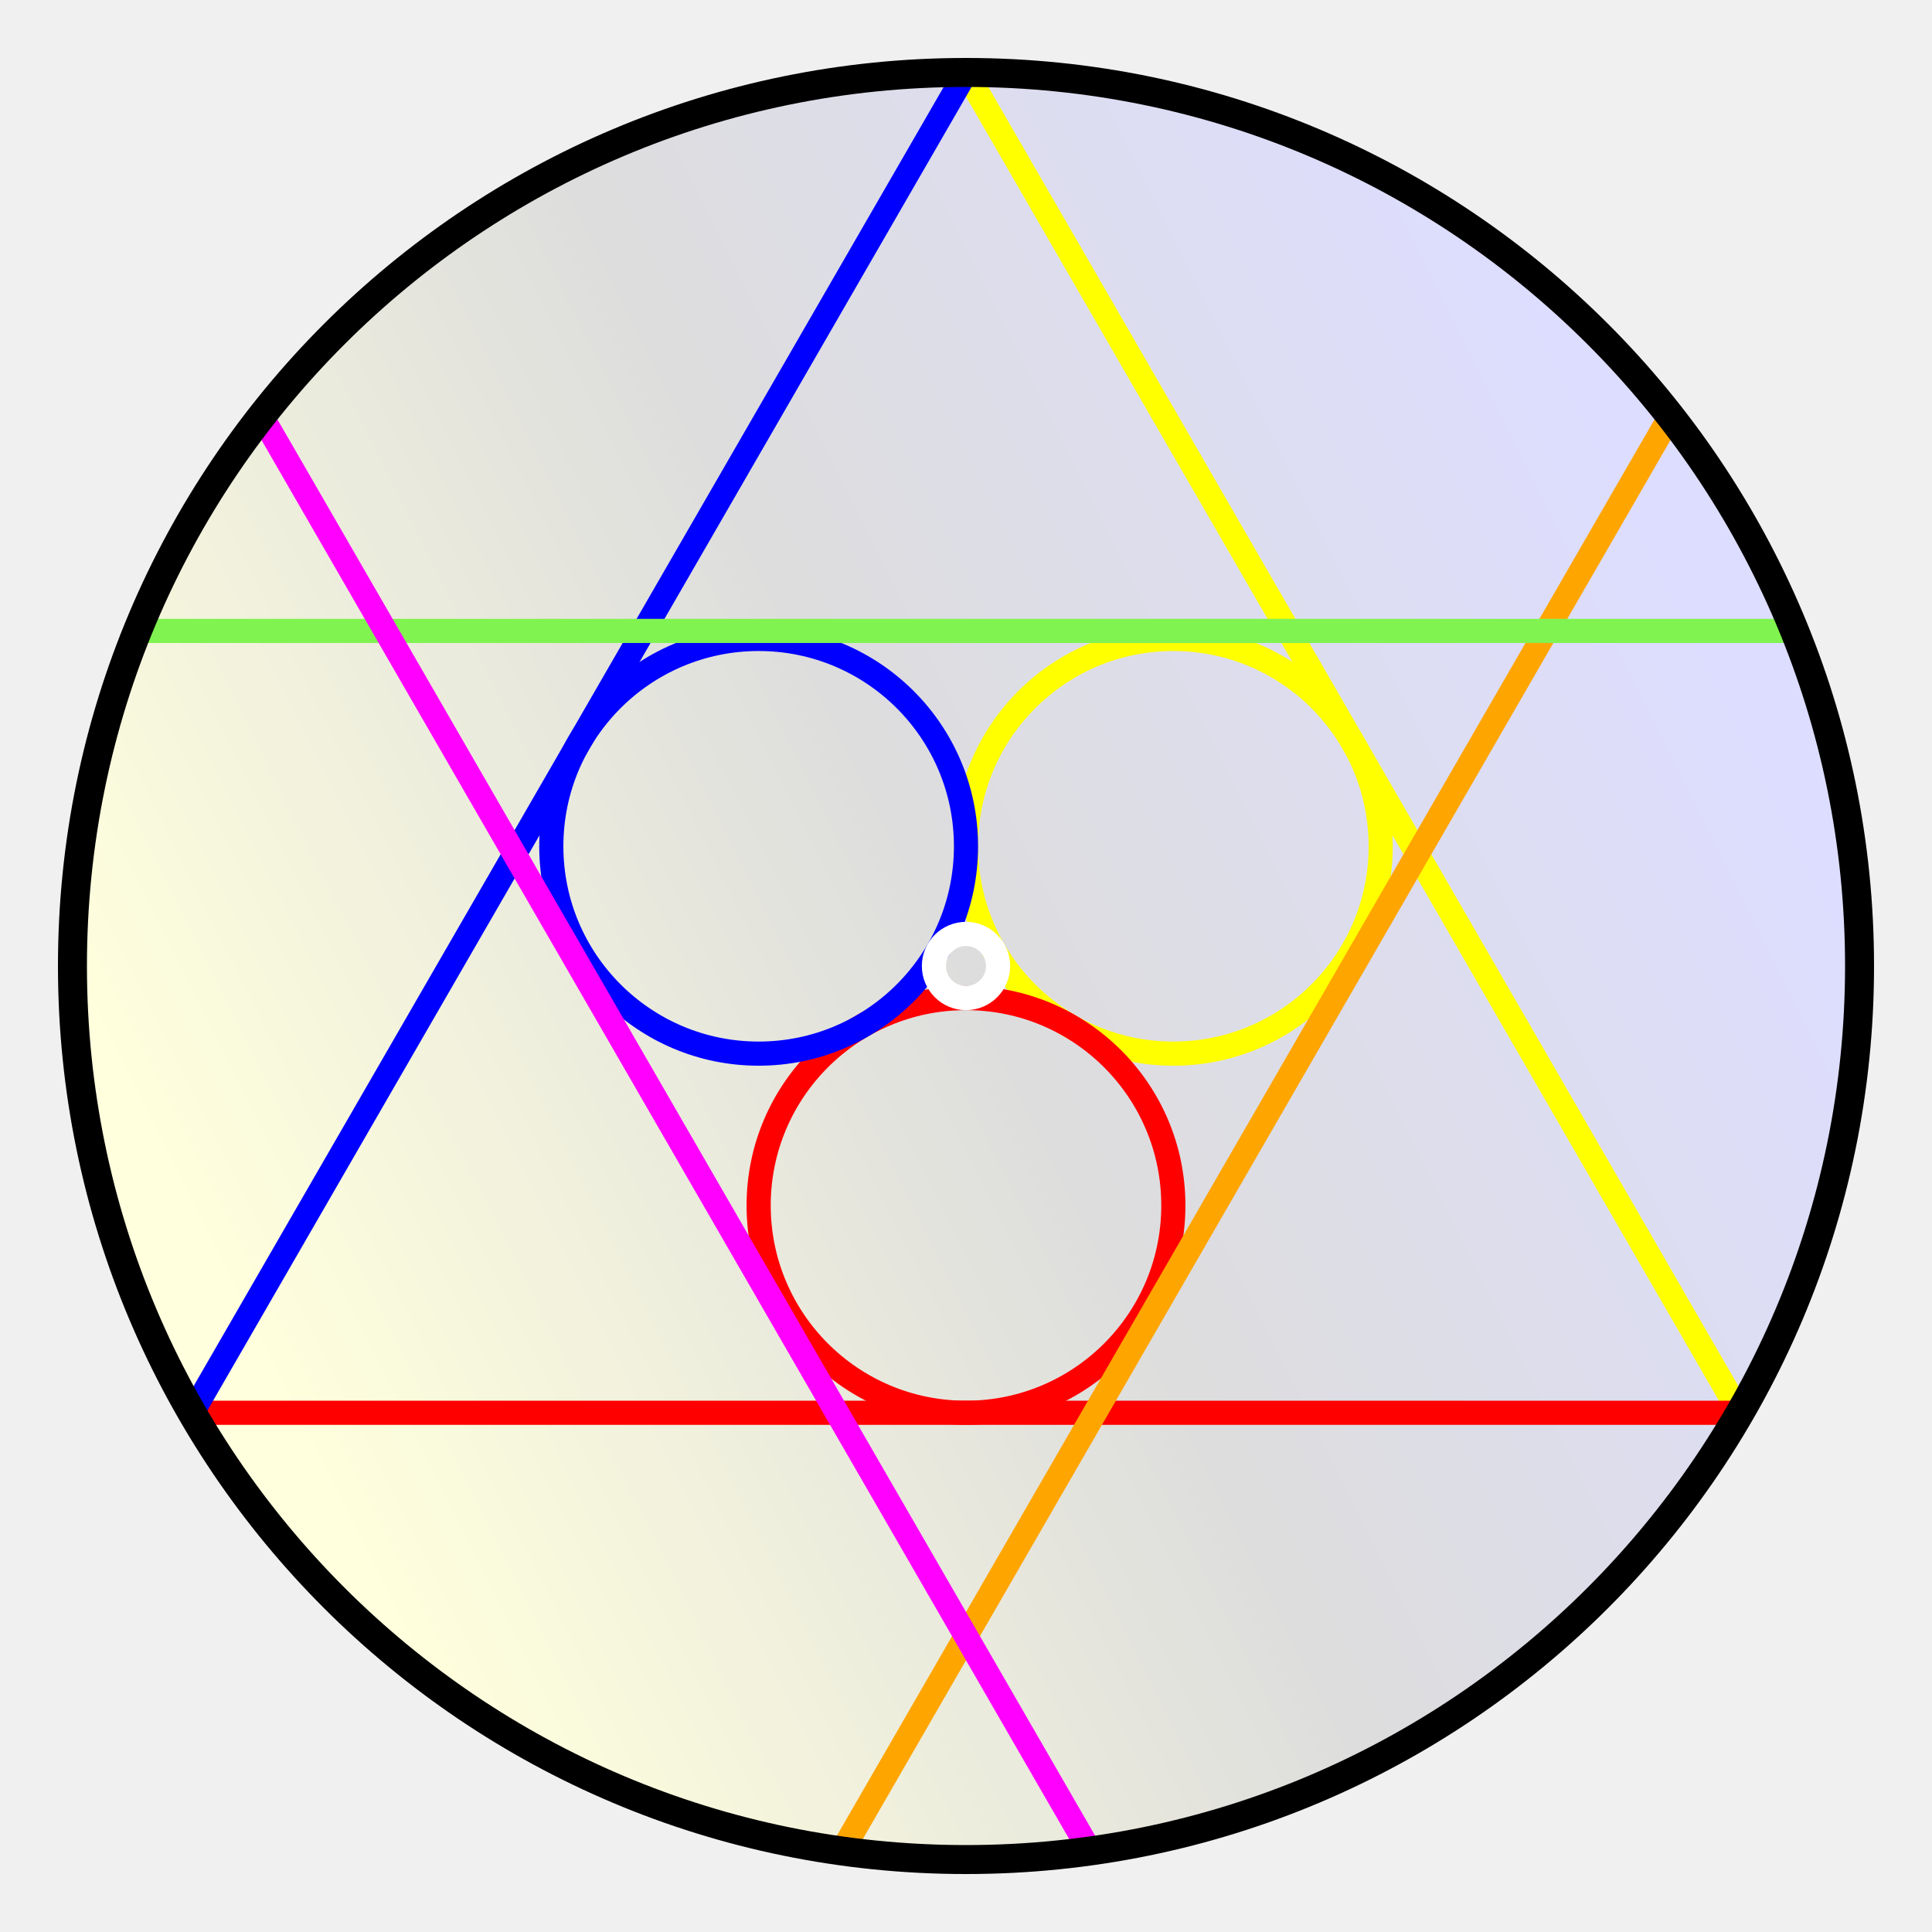
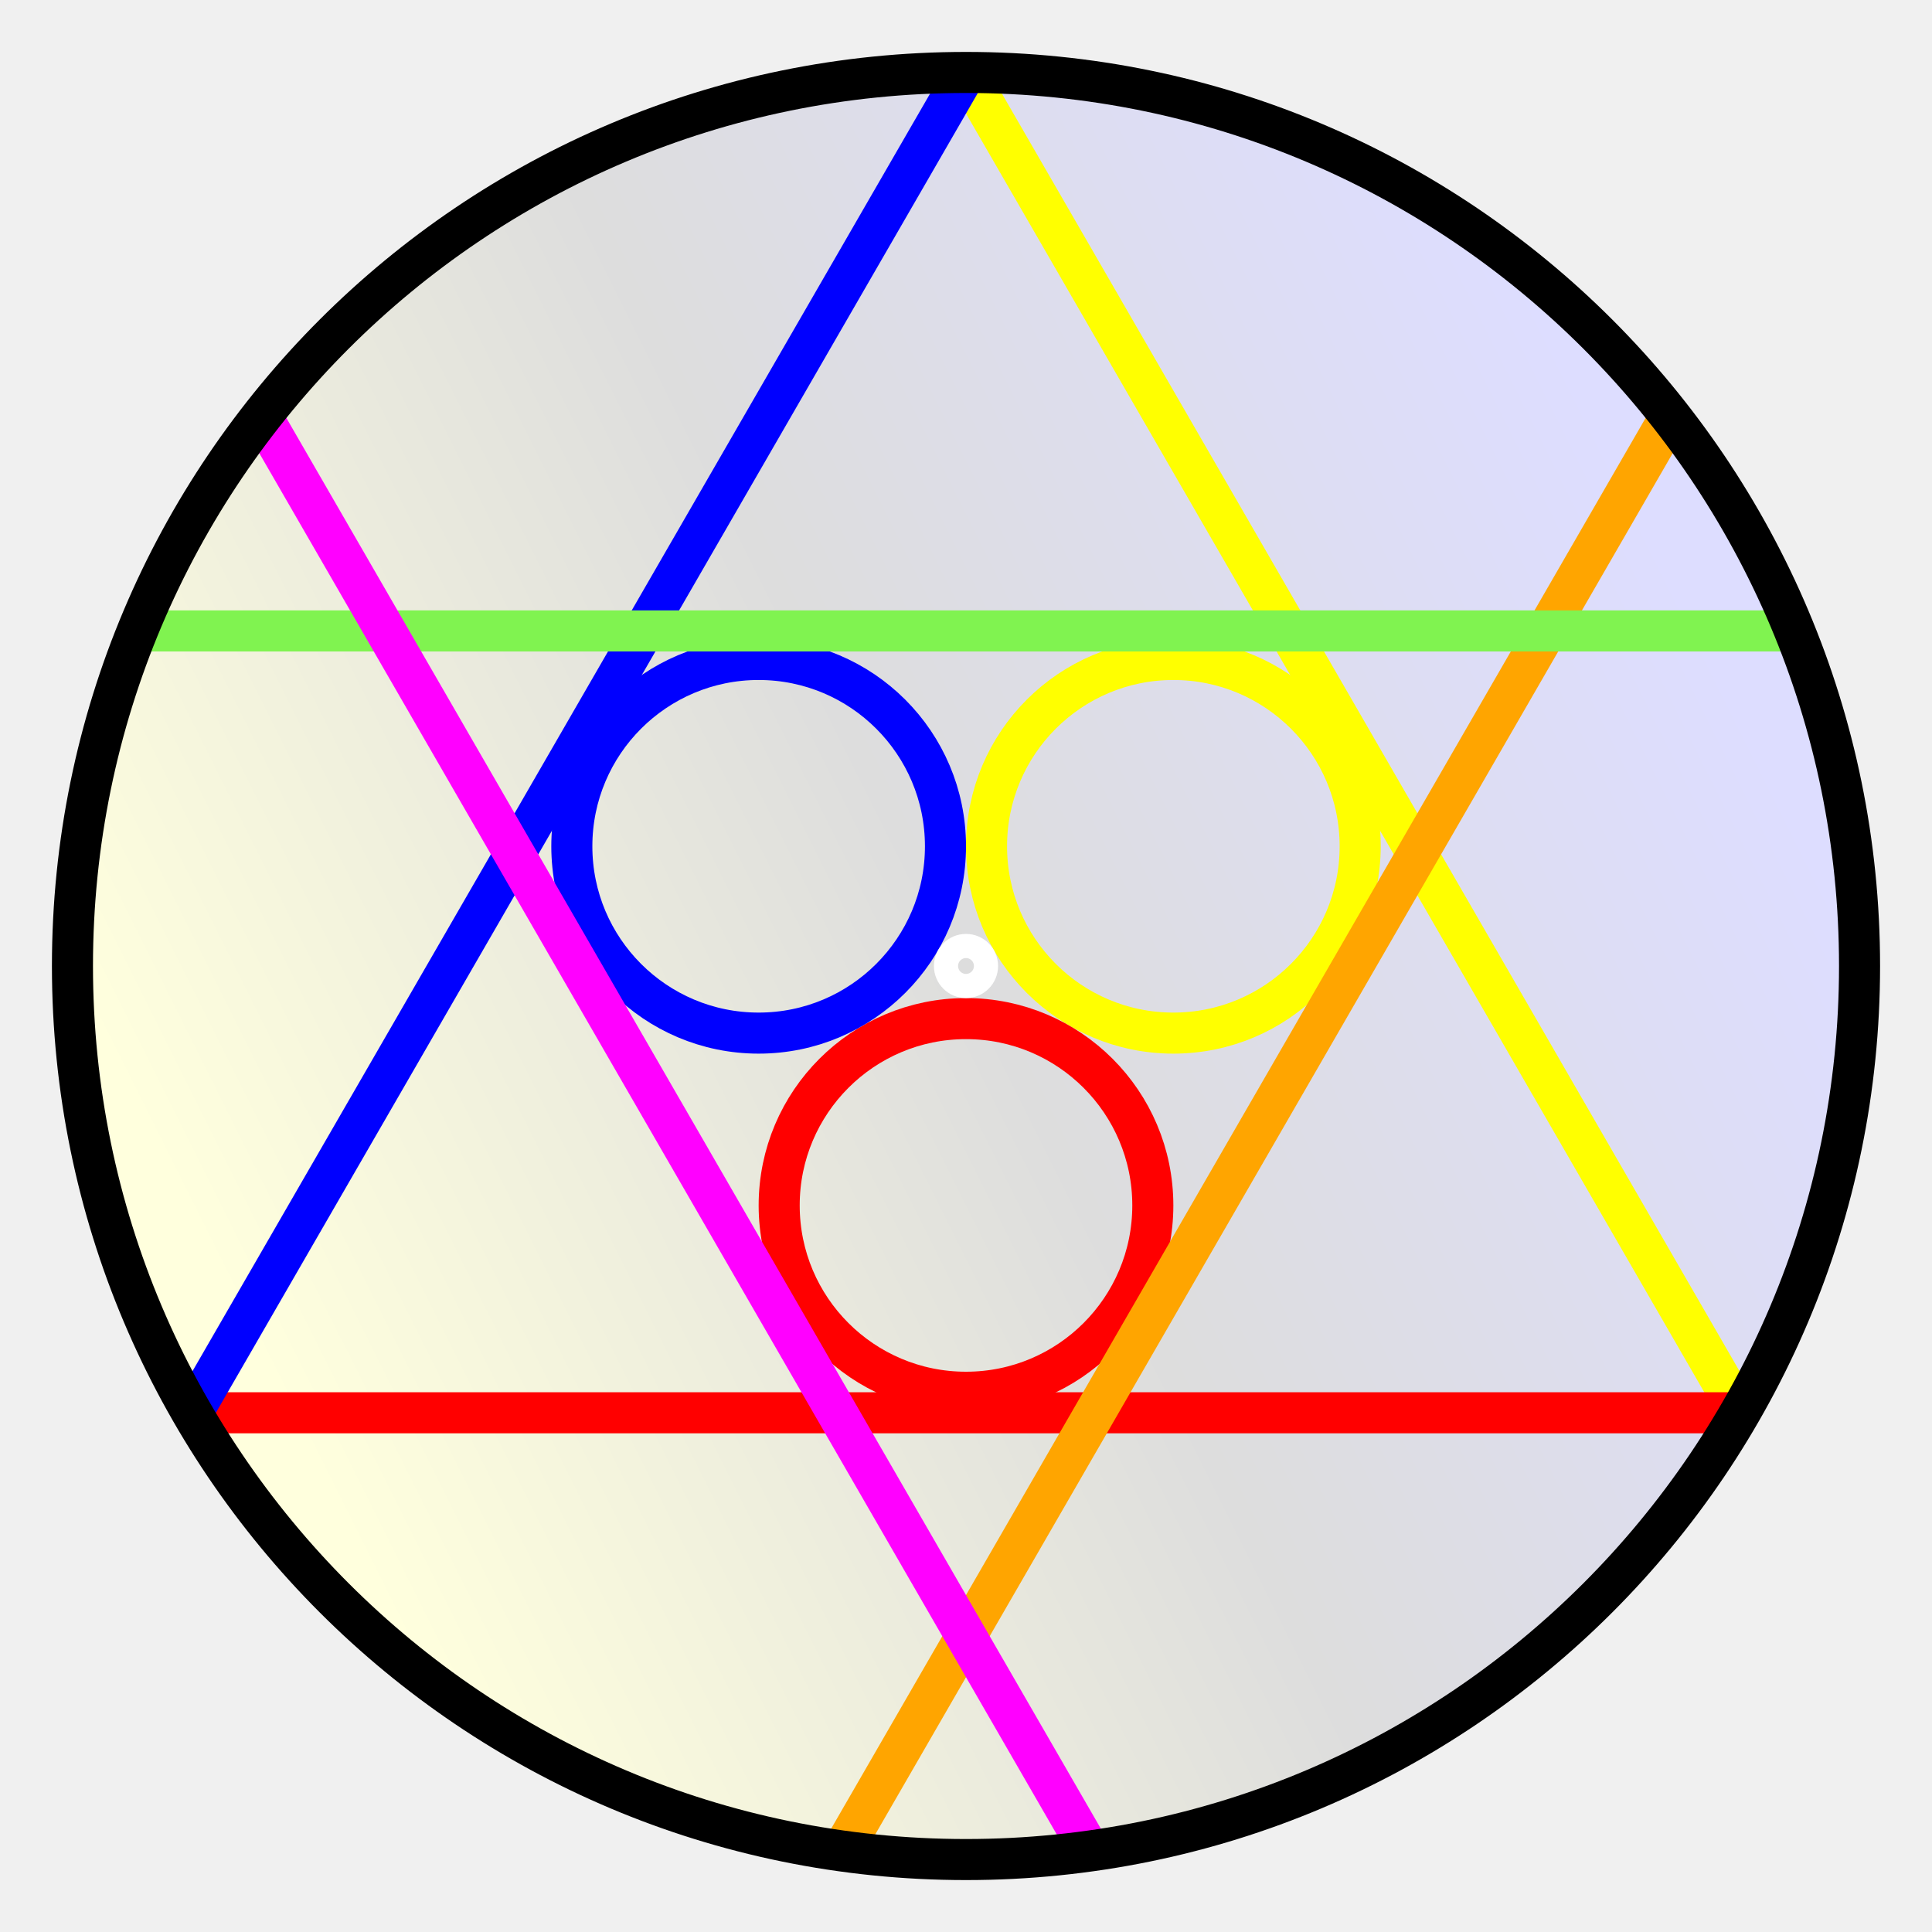
<svg xmlns="http://www.w3.org/2000/svg" version="1.2" width="800" height="800" viewBox="-400 -400 800 800" preserveAspectRatio="xMinYMin meet">
  <defs>
    <linearGradient id="bgGradient" x1="0" x2="1" y1="0.75" y2="0.25">
      <stop offset="10%" stop-color="#ffd" />
      <stop offset="50%" stop-color="#ddd" />
      <stop offset="90%" stop-color="#ddf" />
    </linearGradient>
  </defs>
  <circle stroke="none" fill="url(#bgGradient)" r="370" />
-   <g fill="none" stroke-width="10">
-     <circle cx="85.859" cy="-49.571" r="85.859" stroke="yellow" />
-     <circle cx="-0.000" cy="99.141" r="85.859" stroke="red" />
-     <circle cx="-85.859" cy="-49.571" r="85.859" stroke="blue" />
+   <g fill="none" stroke-width="17">
+     <circle cx="85.859" cy="-49.571" r="77.359" stroke="yellow" />
+     <circle cx="-0.000" cy="99.141" r="77.359" stroke="red" />
+     <circle cx="-85.859" cy="-49.571" r="77.359" stroke="blue" />
  </g>
  <g fill="none" stroke-width="10">
-     <circle r="13.282" stroke="white" />
+     <circle r="8.282" stroke="white" />
  </g>
-   <g stroke-width="10">
+   <g stroke-width="17">
    <line x1="0.000" y1="-370.000" x2="320.429" y2="185.000" stroke="yellow" />
    <line x1="320.429" y1="185.000" x2="-320.429" y2="185.000" stroke="red" />
    <line x1="-320.429" y1="185.000" x2="0.000" y2="-370.000" stroke="blue" />
  </g>
-   <g stroke-width="10">
+   <g stroke-width="17">
    <line x1="-51.339" y1="366.421" x2="291.661" y2="-227.671" stroke="orange" />
    <line x1="342.999" y1="-138.750" x2="-342.999" y2="-138.750" stroke="#80f350" />
    <line x1="-291.661" y1="-227.671" x2="51.339" y2="366.421" stroke="magenta" />
  </g>
-   <circle r="370" stroke="black" stroke-width="12" fill="none" />
+   <circle r="370" stroke="black" stroke-width="17" fill="none" />
</svg>
